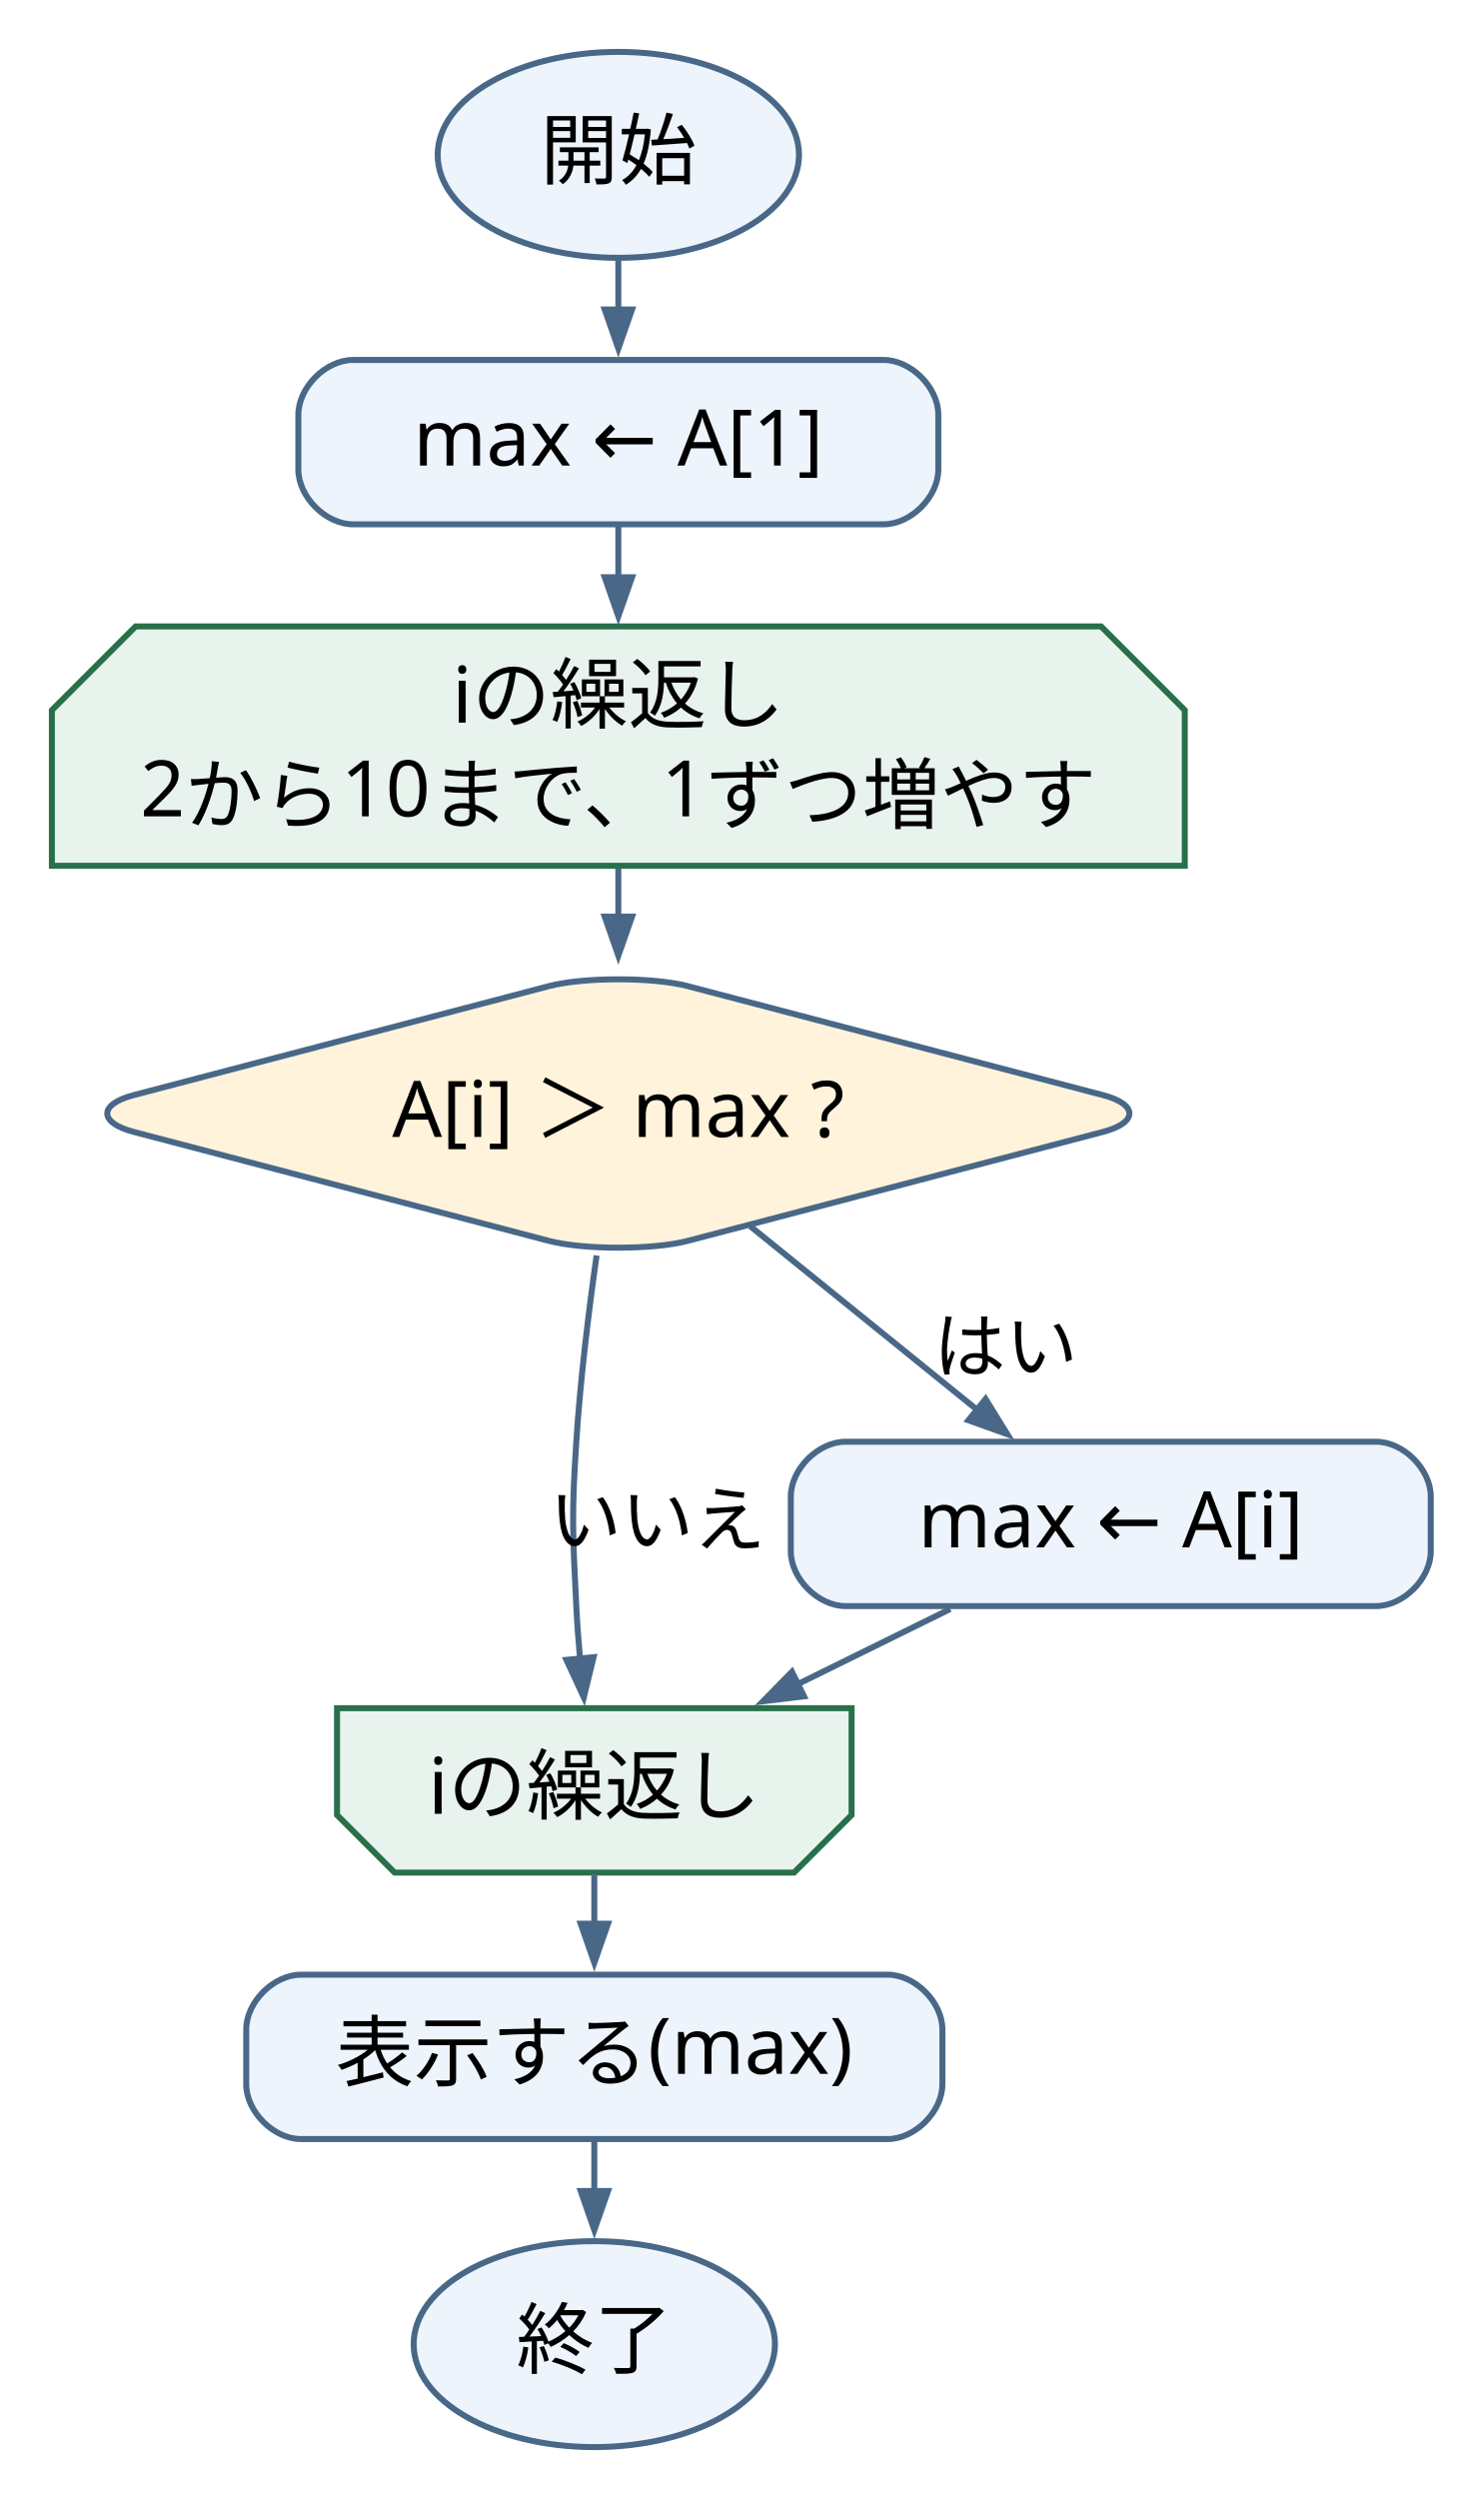
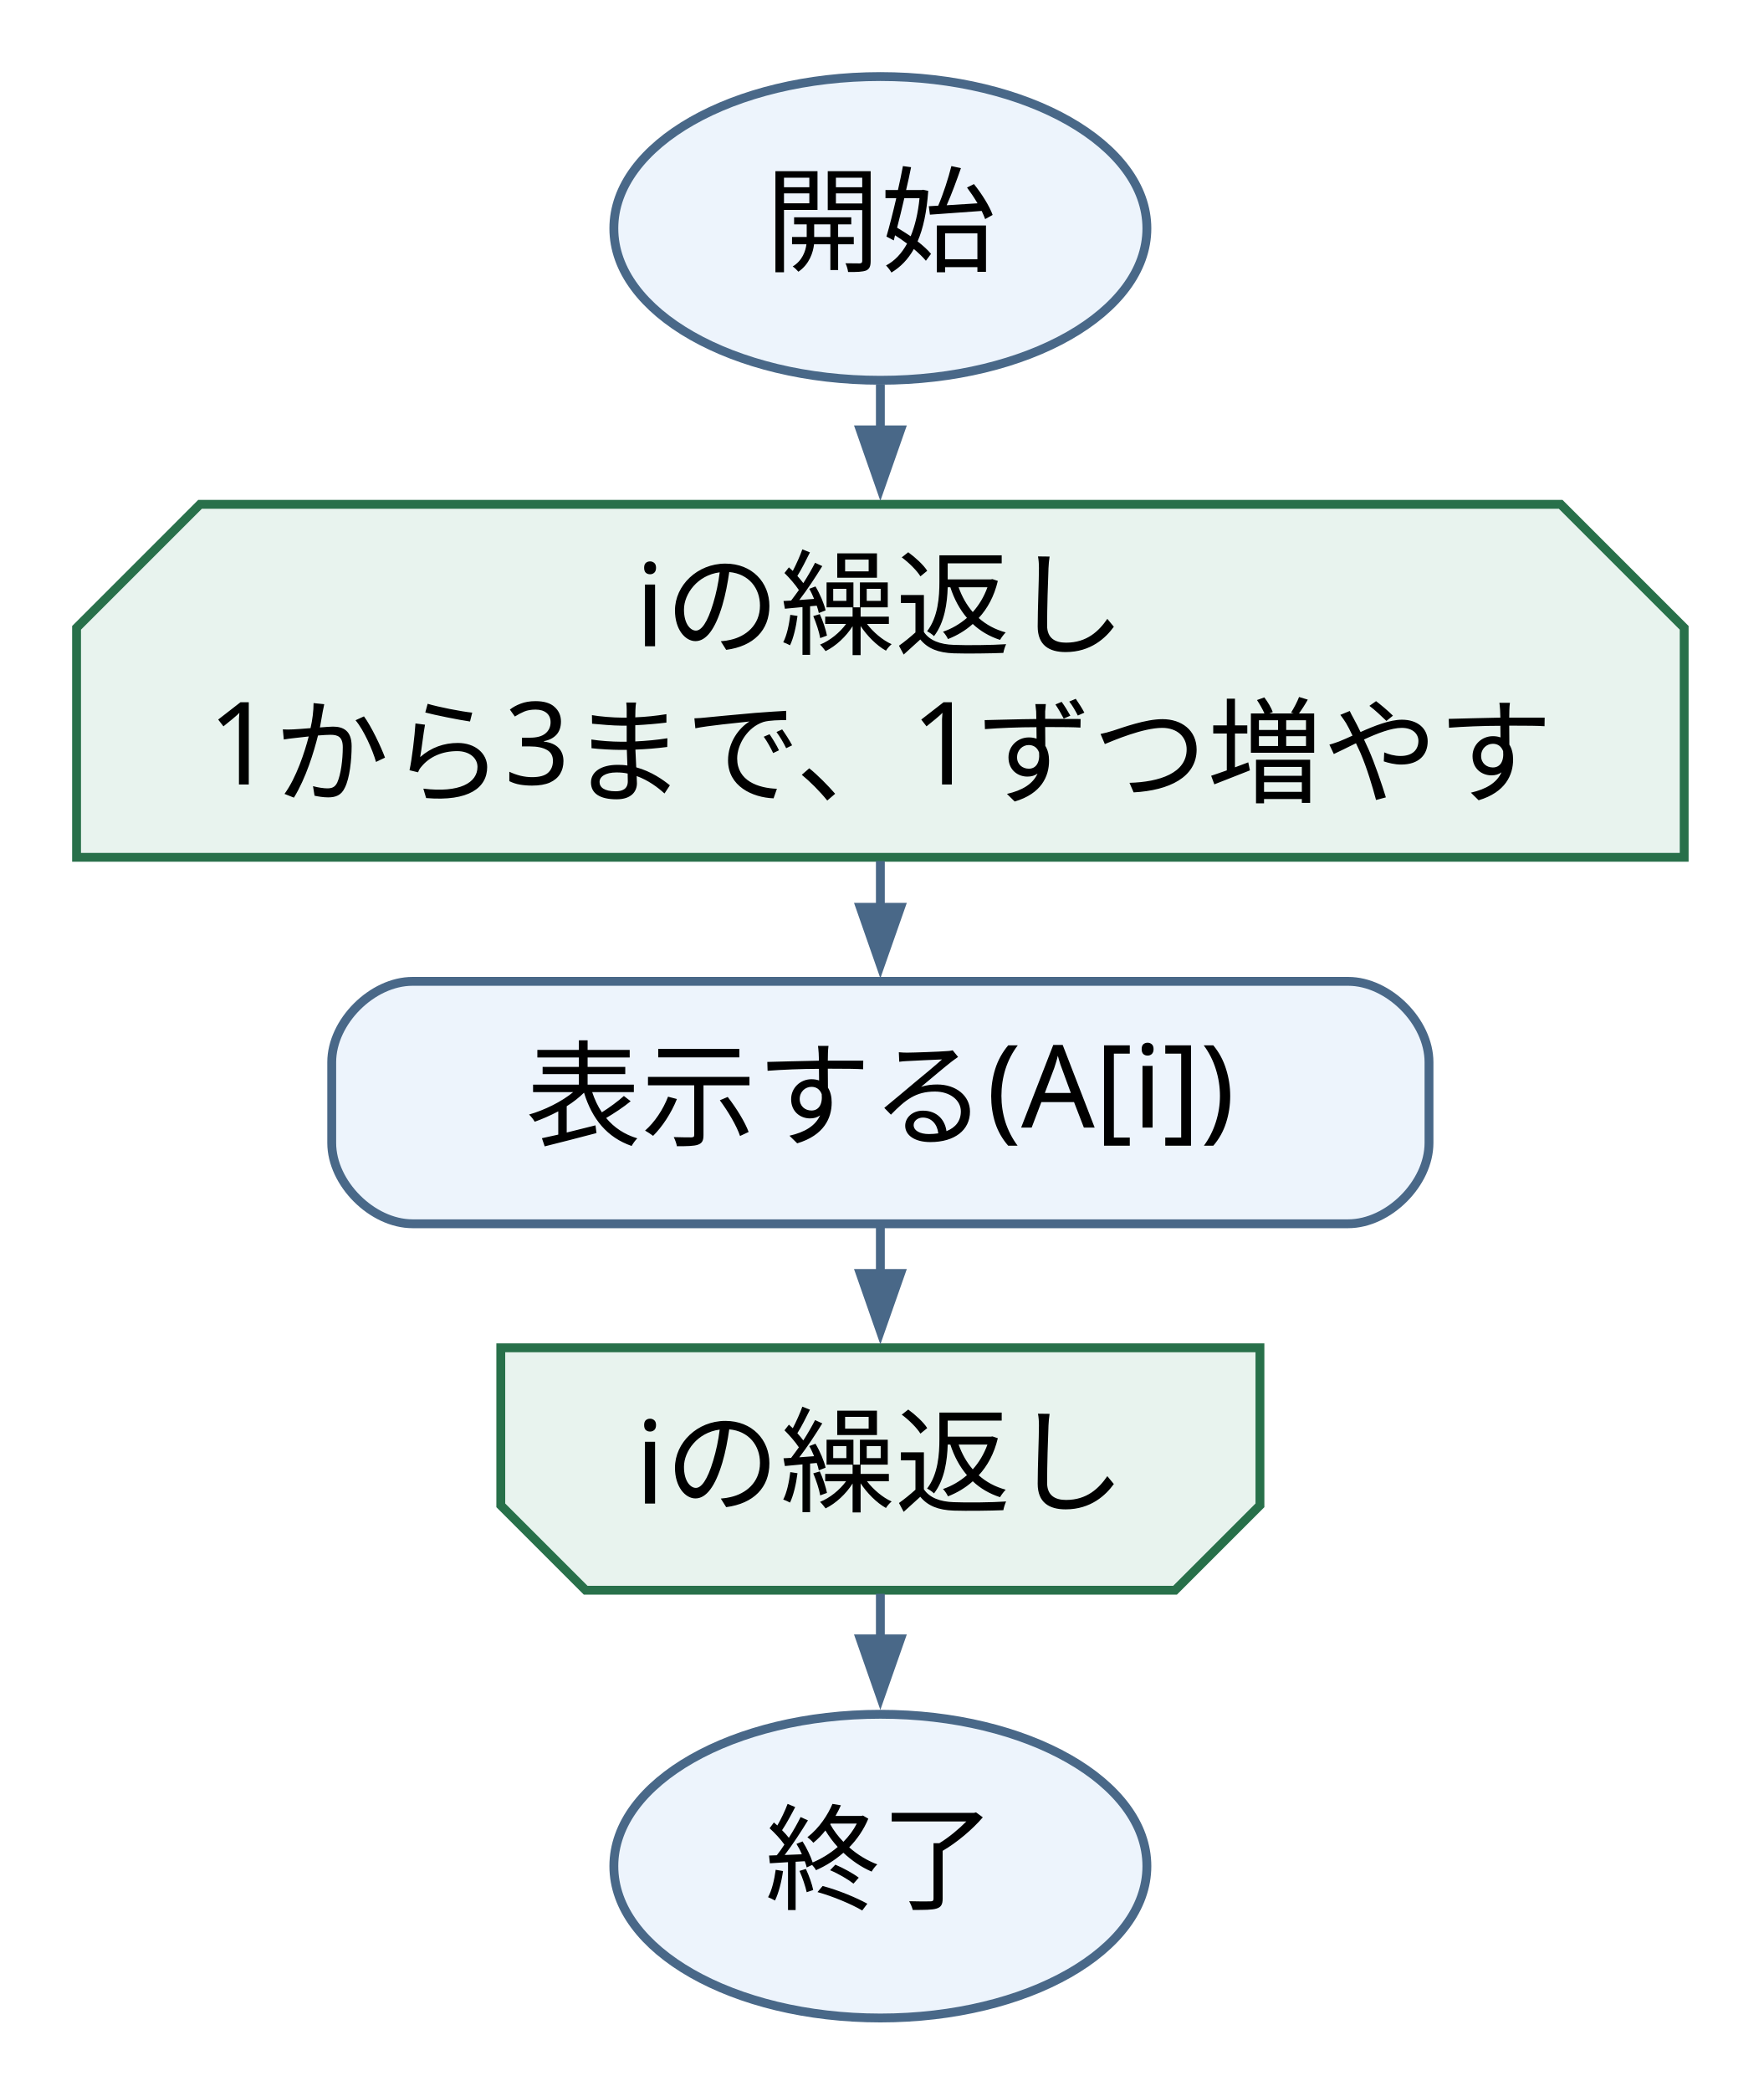
- <svg xmlns="http://www.w3.org/2000/svg" width="247pt" height="416pt" viewBox="0.00 0.00 247.00 416.00">
-   <g id="graph0" class="graph" transform="scale(1 1) rotate(0) translate(8.64 407.36)">
+ <svg xmlns="http://www.w3.org/2000/svg" width="199pt" height="236pt" viewBox="0.00 0.00 199.00 236.00">
+   <g id="graph0" class="graph" transform="scale(1 1) rotate(0) translate(8.64 227.76)">
    <g id="node1" class="node">
-       <ellipse fill="#edf4fc" stroke="#496888" cx="90.32" cy="-17.14" rx="30.08" ry="17.14" />
-       <text xml:space="preserve" text-anchor="middle" x="90.32" y="-13.24" font-family="Meiryo" font-size="13.00">終了</text>
+       <ellipse fill="#edf4fc" stroke="#496888" cx="90.72" cy="-17.14" rx="30.08" ry="17.14" />
+       <text xml:space="preserve" text-anchor="middle" x="90.72" y="-13.24" font-family="Meiryo" font-size="13.00">終了</text>
    </g>
-     <g id="node2" class="node">
-       <path fill="#edf4fc" stroke="#496888" d="M139.16,-78.64C139.16,-78.64 41.48,-78.64 41.48,-78.64 36.92,-78.64 32.36,-74.08 32.36,-69.52 32.36,-69.52 32.36,-60.4 32.36,-60.4 32.36,-55.84 36.92,-51.28 41.48,-51.28 41.48,-51.28 139.16,-51.28 139.16,-51.28 143.72,-51.28 148.28,-55.84 148.28,-60.4 148.28,-60.4 148.28,-69.52 148.28,-69.52 148.28,-74.08 143.72,-78.64 139.16,-78.64" />
-       <text xml:space="preserve" text-anchor="middle" x="90.32" y="-61.06" font-family="Meiryo" font-size="13.00">表示する(max)</text>
+     <g id="node2" class="node loopend">
+       <polygon fill="#e8f3ee" stroke="#28704a" points="47.88,-75.64 133.56,-75.64 133.56,-57.86 123.98,-48.28 57.46,-48.28 47.88,-57.86" />
+       <text xml:space="preserve" text-anchor="middle" x="90.72" y="-58.06" font-family="Meiryo" font-size="13.00">iの繰返し</text>
    </g>
    <g id="edge1" class="edge">
-       <path fill="none" stroke="#496888" d="M90.32,-50.95C90.32,-48.25 90.32,-45.33 90.32,-42.37" />
-       <polygon fill="#496888" stroke="#496888" points="92.6,-42.63 90.32,-36.13 88.05,-42.63 92.6,-42.63" />
+       <path fill="none" stroke="#496888" d="M90.72,-47.88C90.72,-46.2 90.72,-44.44 90.72,-42.65" />
+       <polygon fill="#496888" stroke="#496888" points="93,-42.79 90.72,-36.29 88.45,-42.79 93,-42.79" />
    </g>
-     <g id="node3" class="node loopend">
-       <polygon fill="#e8f3ee" stroke="#28704a" points="47.48,-123.00 133.16,-123.00 133.16,-105.22 123.58,-95.64 57.06,-95.64 47.48,-105.22" />
-       <text xml:space="preserve" text-anchor="middle" x="90.32" y="-105.42" font-family="Meiryo" font-size="13.00">iの繰返し</text>
+     <g id="node3" class="node">
+       <path fill="#edf4fc" stroke="#496888" d="M143.52,-117C143.52,-117 37.92,-117 37.92,-117 33.36,-117 28.8,-112.44 28.8,-107.88 28.8,-107.88 28.8,-98.76 28.8,-98.76 28.8,-94.2 33.36,-89.64 37.92,-89.64 37.92,-89.64 143.52,-89.64 143.52,-89.64 148.08,-89.64 152.64,-94.2 152.64,-98.76 152.64,-98.76 152.64,-107.88 152.64,-107.88 152.64,-112.44 148.08,-117 143.52,-117" />
+       <text xml:space="preserve" text-anchor="middle" x="90.72" y="-99.42" font-family="Meiryo" font-size="13.00">表示する(A[i])</text>
    </g>
    <g id="edge2" class="edge">
-       <path fill="none" stroke="#496888" d="M90.32,-95.38C90.32,-92.72 90.32,-89.86 90.32,-86.99" />
-       <polygon fill="#496888" stroke="#496888" points="92.6,-87.13 90.32,-80.63 88.05,-87.13 92.6,-87.13" />
+       <path fill="none" stroke="#496888" d="M90.72,-89.43C90.72,-87.68 90.72,-85.85 90.72,-84.01" />
+       <polygon fill="#496888" stroke="#496888" points="93,-84.03 90.72,-77.53 88.45,-84.03 93,-84.03" />
    </g>
-     <g id="node4" class="node">
-       <path fill="#fff3db" stroke="#496888" d="M82.71,-243.19C82.71,-243.19 13.58,-225.05 13.58,-225.05 7.77,-223.52 7.77,-220.48 13.58,-218.95 13.58,-218.95 82.71,-200.81 82.71,-200.81 88.52,-199.28 100.12,-199.28 105.93,-200.81 105.93,-200.81 175.06,-218.95 175.06,-218.95 180.87,-220.48 180.87,-223.52 175.06,-225.05 175.06,-225.05 105.93,-243.19 105.93,-243.19 100.12,-244.72 88.52,-244.72 82.71,-243.19" />
-       <text xml:space="preserve" text-anchor="middle" x="94.32" y="-218.1" font-family="Meiryo" font-size="13.00">A[i] ＞ max ?</text>
+     <g id="node4" class="node loopstart">
+       <polygon fill="#e8f3ee" stroke="#28704a" points="0.00,-131.00 0.00,-156.90 13.94,-170.84 167.50,-170.84 181.44,-156.90 181.44,-131.00" />
+       <text xml:space="preserve" text-anchor="middle" x="90.72" y="-154.82" font-family="Meiryo" font-size="13.00">iの繰返し</text>
+       <text xml:space="preserve" text-anchor="middle" x="90.72" y="-139.22" font-family="Meiryo" font-size="13.00">1から3まで、1ずつ増やす</text>
    </g>
-     <g id="edge5" class="edge">
-       <path fill="none" stroke="#496888" d="M90.7,-198.36C89.35,-188.82 87.98,-177.58 87.32,-167.36 86.53,-155.23 86.71,-152.15 87.32,-140 87.46,-137.17 87.68,-134.2 87.94,-131.27" />
-       <polygon fill="#496888" stroke="#496888" points="90.2,-131.5 88.57,-124.81 85.67,-131.05 90.2,-131.5" />
-       <text xml:space="preserve" text-anchor="middle" x="100.82" y="-150.08" font-family="Meiryo" font-size="12.00">いいえ</text>
+     <g id="edge3" class="edge">
+       <path fill="none" stroke="#496888" d="M90.72,-130.58C90.72,-128.77 90.72,-126.92 90.72,-125.1" />
+       <polygon fill="#496888" stroke="#496888" points="93,-125.36 90.72,-118.86 88.45,-125.36 93,-125.36" />
    </g>
    <g id="node5" class="node">
-       <path fill="#edf4fc" stroke="#496888" d="M220.48,-167.36C220.48,-167.36 132.16,-167.36 132.16,-167.36 127.6,-167.36 123.04,-162.8 123.04,-158.24 123.04,-158.24 123.04,-149.12 123.04,-149.12 123.04,-144.56 127.6,-140 132.16,-140 132.16,-140 220.48,-140 220.48,-140 225.04,-140 229.6,-144.56 229.6,-149.12 229.6,-149.12 229.6,-158.24 229.6,-158.24 229.6,-162.8 225.04,-167.36 220.48,-167.36" />
-       <text xml:space="preserve" text-anchor="middle" x="176.32" y="-149.78" font-family="Meiryo" font-size="13.00">max ← A[i]</text>
+       <ellipse fill="#edf4fc" stroke="#496888" cx="90.72" cy="-201.98" rx="30.08" ry="17.14" />
+       <text xml:space="preserve" text-anchor="middle" x="90.72" y="-198.08" font-family="Meiryo" font-size="13.00">開始</text>
    </g>
    <g id="edge4" class="edge">
-       <path fill="none" stroke="#496888" d="M116.29,-203.23C127.98,-193.77 142.32,-182.18 154.05,-172.69" />
-       <polygon fill="#496888" stroke="#496888" points="155.47,-174.47 159.09,-168.61 152.61,-170.93 155.47,-174.47" />
-       <text xml:space="preserve" text-anchor="middle" x="158.8" y="-178.96" font-family="Meiryo" font-size="12.00">はい</text>
-     </g>
-     <g id="edge3" class="edge">
-       <path fill="none" stroke="#496888" d="M149.58,-139.51C141.49,-135.53 132.5,-131.1 124.02,-126.92" />
-       <polygon fill="#496888" stroke="#496888" points="125.24,-124.98 118.4,-124.15 123.23,-129.06 125.24,-124.98" />
-     </g>
-     <g id="node6" class="node loopstart">
-       <polygon fill="#e8f3ee" stroke="#28704a" points="0.00,-263.24 0.00,-289.14 13.94,-303.08 174.70,-303.08 188.64,-289.14 188.64,-263.24" />
-       <text xml:space="preserve" text-anchor="middle" x="94.32" y="-287.06" font-family="Meiryo" font-size="13.00">iの繰返し</text>
-       <text xml:space="preserve" text-anchor="middle" x="94.32" y="-271.46" font-family="Meiryo" font-size="13.00">2から10まで、1ずつ増やす</text>
-     </g>
-     <g id="edge6" class="edge">
-       <path fill="none" stroke="#496888" d="M94.32,-262.79C94.32,-260.15 94.32,-257.38 94.32,-254.59" />
-       <polygon fill="#496888" stroke="#496888" points="96.6,-254.77 94.32,-248.27 92.05,-254.77 96.6,-254.77" />
-     </g>
-     <g id="node7" class="node">
-       <path fill="#edf4fc" stroke="#496888" d="M138.48,-347.44C138.48,-347.44 50.16,-347.44 50.16,-347.44 45.6,-347.44 41.04,-342.88 41.04,-338.32 41.04,-338.32 41.04,-329.2 41.04,-329.2 41.04,-324.64 45.6,-320.08 50.16,-320.08 50.16,-320.08 138.48,-320.08 138.48,-320.08 143.04,-320.08 147.6,-324.64 147.6,-329.2 147.6,-329.2 147.6,-338.32 147.6,-338.32 147.6,-342.88 143.04,-347.44 138.48,-347.44" />
-       <text xml:space="preserve" text-anchor="middle" x="94.32" y="-329.86" font-family="Meiryo" font-size="13.00">max ← A[1]</text>
-     </g>
-     <g id="edge7" class="edge">
-       <path fill="none" stroke="#496888" d="M94.32,-319.74C94.32,-317.05 94.32,-314.12 94.32,-311.14" />
-       <polygon fill="#496888" stroke="#496888" points="96.6,-311.27 94.32,-304.77 92.05,-311.27 96.6,-311.27" />
-     </g>
-     <g id="node8" class="node">
-       <ellipse fill="#edf4fc" stroke="#496888" cx="94.32" cy="-381.58" rx="30.08" ry="17.14" />
-       <text xml:space="preserve" text-anchor="middle" x="94.32" y="-377.68" font-family="Meiryo" font-size="13.00">開始</text>
-     </g>
-     <g id="edge8" class="edge">
-       <path fill="none" stroke="#496888" d="M94.32,-364.04C94.32,-361.37 94.32,-358.58 94.32,-355.83" />
-       <polygon fill="#496888" stroke="#496888" points="96.6,-355.84 94.32,-349.34 92.05,-355.84 96.6,-355.84" />
+       <path fill="none" stroke="#496888" d="M90.72,-184.37C90.72,-182.65 90.72,-180.88 90.72,-179.09" />
+       <polygon fill="#496888" stroke="#496888" points="93,-179.24 90.72,-172.74 88.45,-179.24 93,-179.24" />
    </g>
  </g>
</svg>
